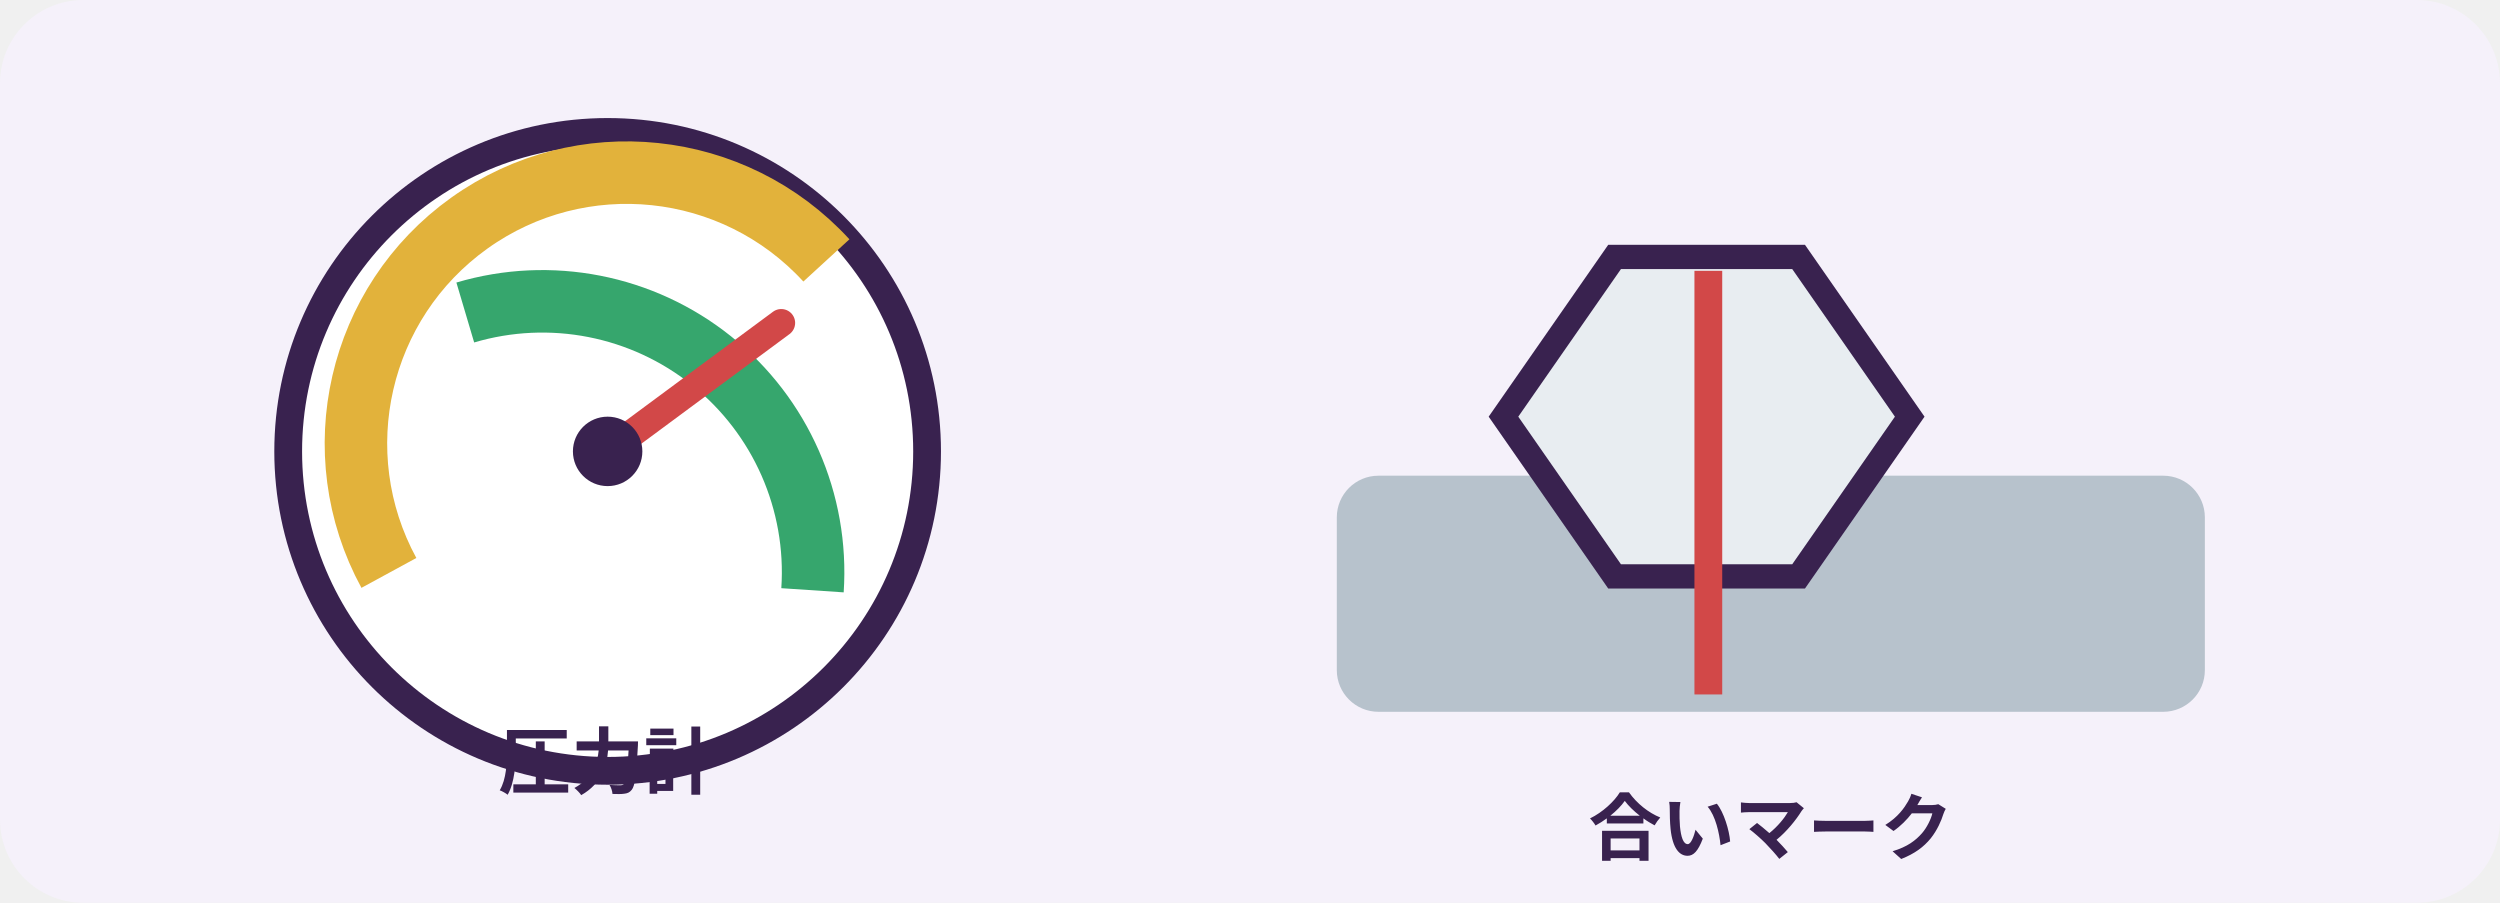
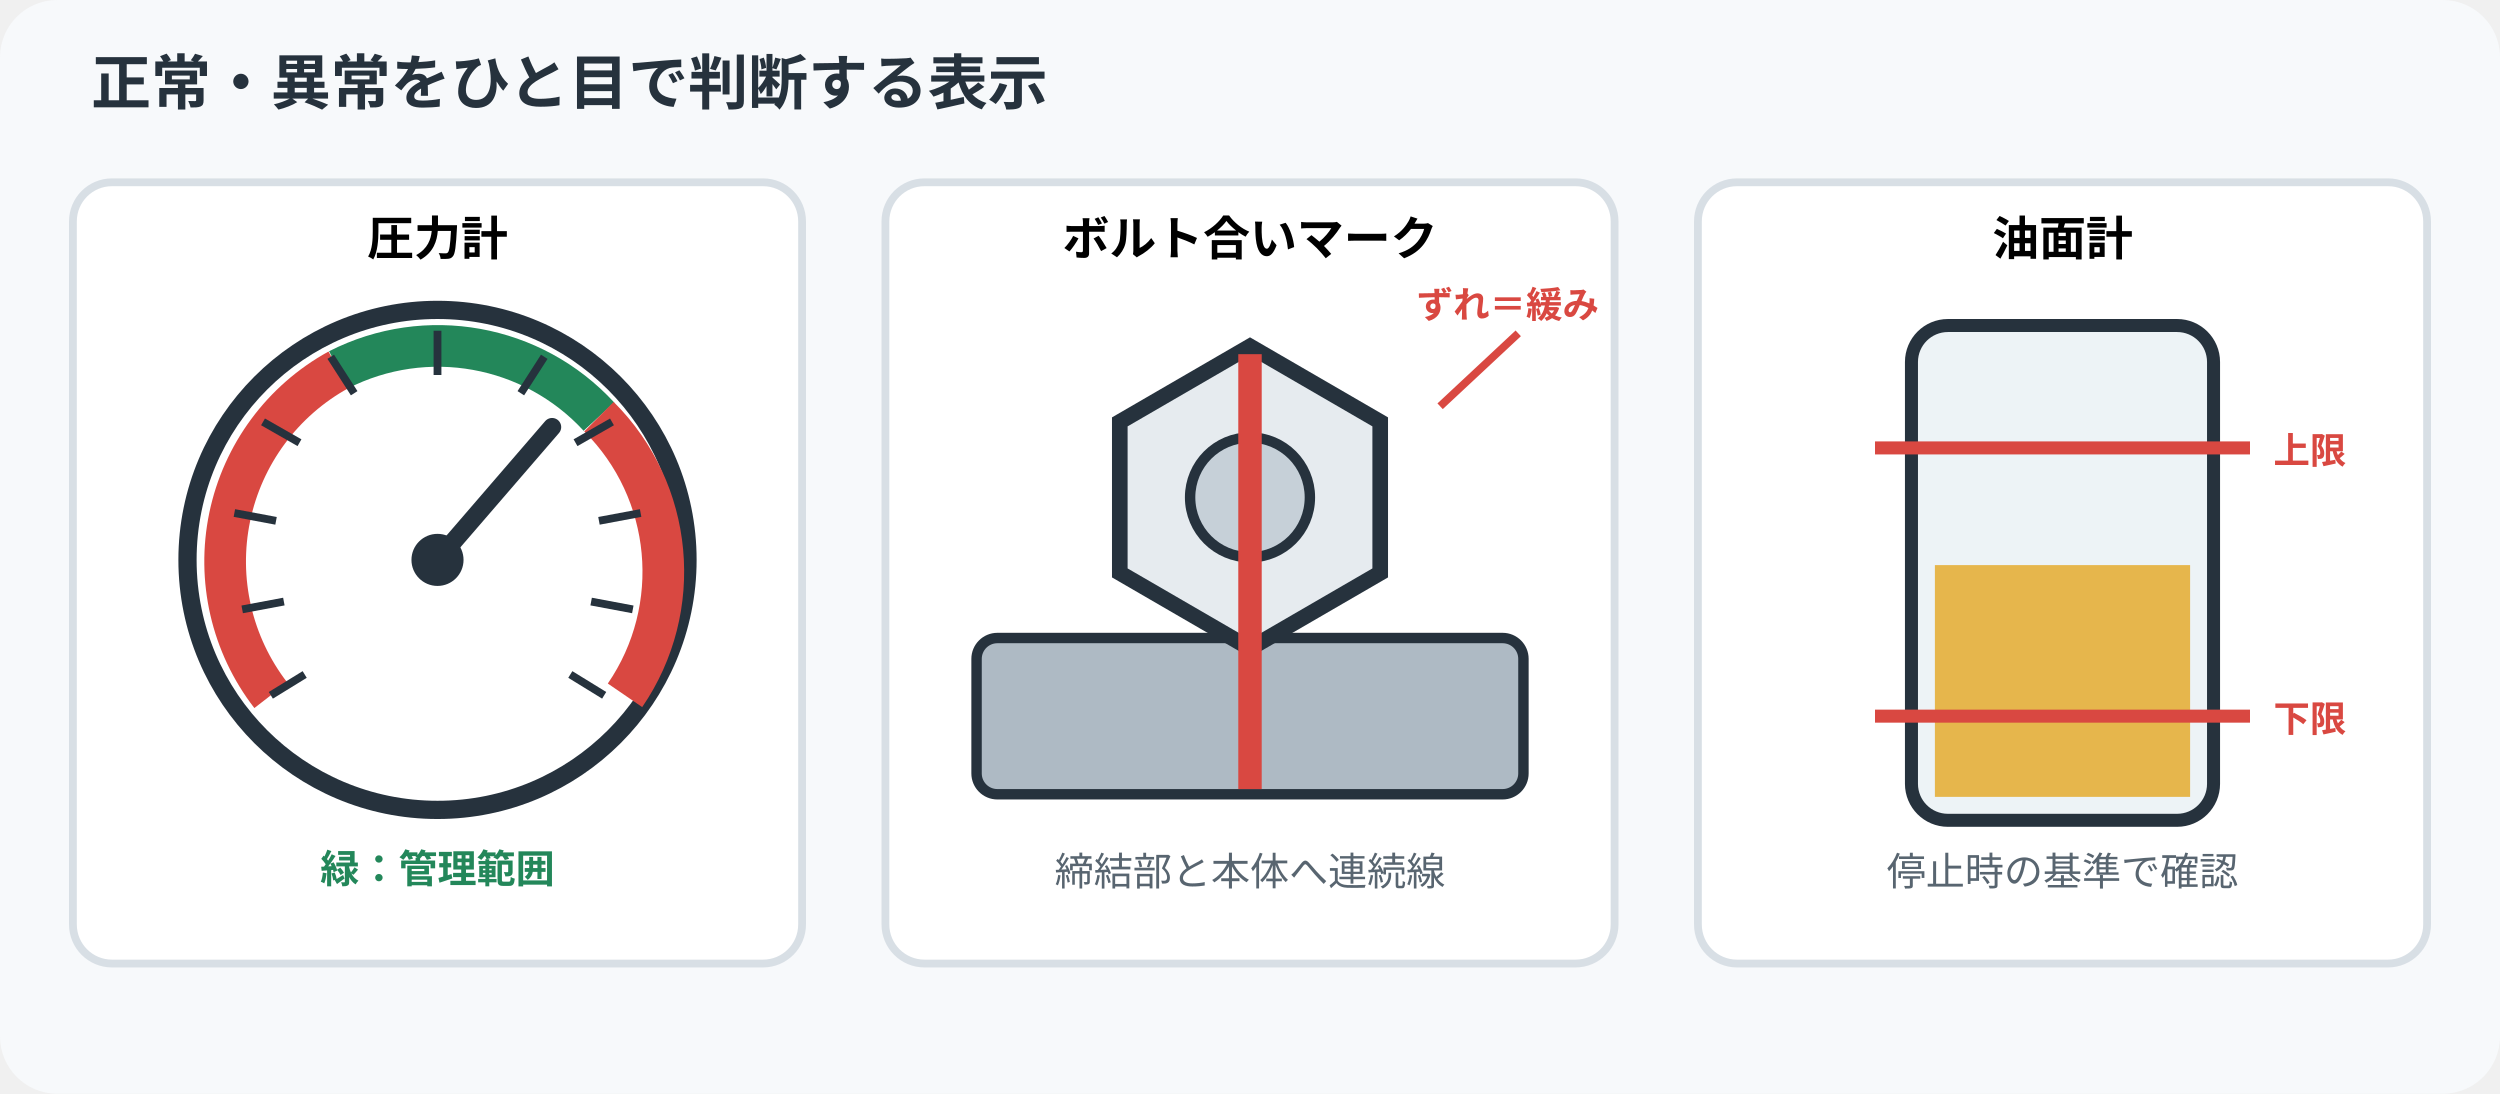
- <svg xmlns="http://www.w3.org/2000/svg" viewBox="0 0 720 260" role="img" aria-labelledby="title desc">
-   <rect width="720" height="260" rx="24" fill="#f5f1fa" />
-   <g transform="translate(70 25)">
-     <circle cx="105" cy="105" r="92" fill="#fff" stroke="#39224f" stroke-width="8" />
-     <path d="M42 140 A78 78 0 0 1 168 50" fill="none" stroke="#e2b23b" stroke-width="18" />
-     <path d="M64 65 A78 78 0 0 1 164 145" fill="none" stroke="#36a66d" stroke-width="18" />
-     <line x1="105" y1="105" x2="155" y2="68" stroke="#d24848" stroke-width="8" stroke-linecap="round" />
-     <circle cx="105" cy="105" r="10" fill="#39224f" />
-     <text x="105" y="202" text-anchor="middle" font-family="sans-serif" font-size="21" font-weight="700" fill="#39224f">圧力計</text>
+ <svg xmlns="http://www.w3.org/2000/svg" viewBox="0 0 960 420" role="img" aria-labelledby="t d">
+   <rect width="960" height="420" rx="22" fill="#f7f9fb" />
+   <text x="35" y="40" font-family="sans-serif" font-size="23" font-weight="800" fill="#26323d">正常・異常をひと目で判断する表示</text>
+   <g transform="translate(28 70)" font-family="sans-serif">
+     <rect width="280" height="300" rx="15" fill="#fff" stroke="#d8dfe5" stroke-width="3" />
+     <text x="140" y="28" text-anchor="middle" font-size="18" font-weight="800">圧力計</text>
+     <circle cx="140" cy="145" r="96" fill="#fff" stroke="#26323d" stroke-width="7" />
+     <path d="M76 197A84 84 0 0 1 102 72" fill="none" stroke="#d94841" stroke-width="16" />
+     <path d="M102 72A84 84 0 0 1 202 90" fill="none" stroke="#23875a" stroke-width="16" />
+     <path d="M202 90A84 84 0 0 1 212 197" fill="none" stroke="#d94841" stroke-width="16" />
+     <g stroke="#26323d" stroke-width="3">
+       <path d="M76 197l13-8M65 164l16-3M62 127l16 3M73 92l14 8M99 67l9 14M140 57v17M181 67l-9 14M207 92l-14 8M218 127l-16 3M215 164l-16-3M204 197l-13-8" />
+     </g>
+     <line x1="140" y1="145" x2="184" y2="94" stroke="#26323d" stroke-width="7" stroke-linecap="round" />
+     <circle cx="140" cy="145" r="10" fill="#26323d" />
+     <text x="140" y="269" text-anchor="middle" font-size="15" fill="#23875a" font-weight="800">緑：管理範囲</text>
  </g>
-   <g transform="translate(360 42)">
-     <rect x="25" y="95" width="250" height="68" rx="12" fill="#b7c2cc" />
-     <polygon points="105,32 158,32 190,78 158,124 105,124 73,78" fill="#e8edf1" stroke="#39224f" stroke-width="7" />
-     <line x1="132" y1="36" x2="132" y2="158" stroke="#d24848" stroke-width="8" />
-     <text x="150" y="204" text-anchor="middle" font-family="sans-serif" font-size="21" font-weight="700" fill="#39224f">合いマーク</text>
+   <g transform="translate(340 70)" font-family="sans-serif">
+     <rect width="280" height="300" rx="15" fill="#fff" stroke="#d8dfe5" stroke-width="3" />
+     <text x="140" y="28" text-anchor="middle" font-size="18" font-weight="800">ボルト合いマーク</text>
+     <rect x="35" y="175" width="210" height="60" rx="8" fill="#aebac4" stroke="#26323d" stroke-width="4" />
+     <polygon points="90,92 140,63 190,92 190,150 140,179 90,150" fill="#e6ebef" stroke="#26323d" stroke-width="6" />
+     <circle cx="140" cy="121" r="23" fill="#c6d0d8" stroke="#26323d" stroke-width="4" />
+     <line x1="140" y1="66" x2="140" y2="233" stroke="#d94841" stroke-width="9" />
+     <path d="M213 86l30-28" stroke="#d94841" stroke-width="3" />
+     <text x="204" y="52" font-size="14" fill="#d94841" font-weight="800">ずれ＝緩み</text>
+     <text x="140" y="270" text-anchor="middle" font-size="15" fill="#586570">締結部と本体へ連続線</text>
+   </g>
+   <g transform="translate(652 70)" font-family="sans-serif">
+     <rect width="280" height="300" rx="15" fill="#fff" stroke="#d8dfe5" stroke-width="3" />
+     <text x="140" y="28" text-anchor="middle" font-size="18" font-weight="800">油面計</text>
+     <rect x="82" y="55" width="116" height="190" rx="14" fill="#edf3f6" stroke="#26323d" stroke-width="5" />
+     <rect x="91" y="147" width="98" height="89" fill="#e6b64c" />
+     <line x1="68" y1="102" x2="212" y2="102" stroke="#d94841" stroke-width="5" />
+     <line x1="68" y1="205" x2="212" y2="205" stroke="#d94841" stroke-width="5" />
+     <text x="221" y="108" font-size="14" fill="#d94841" font-weight="800">上限</text>
+     <text x="221" y="211" font-size="14" fill="#d94841" font-weight="800">下限</text>
+     <text x="140" y="270" text-anchor="middle" font-size="15" fill="#586570">停止時の基準で確認</text>
  </g>
</svg>
